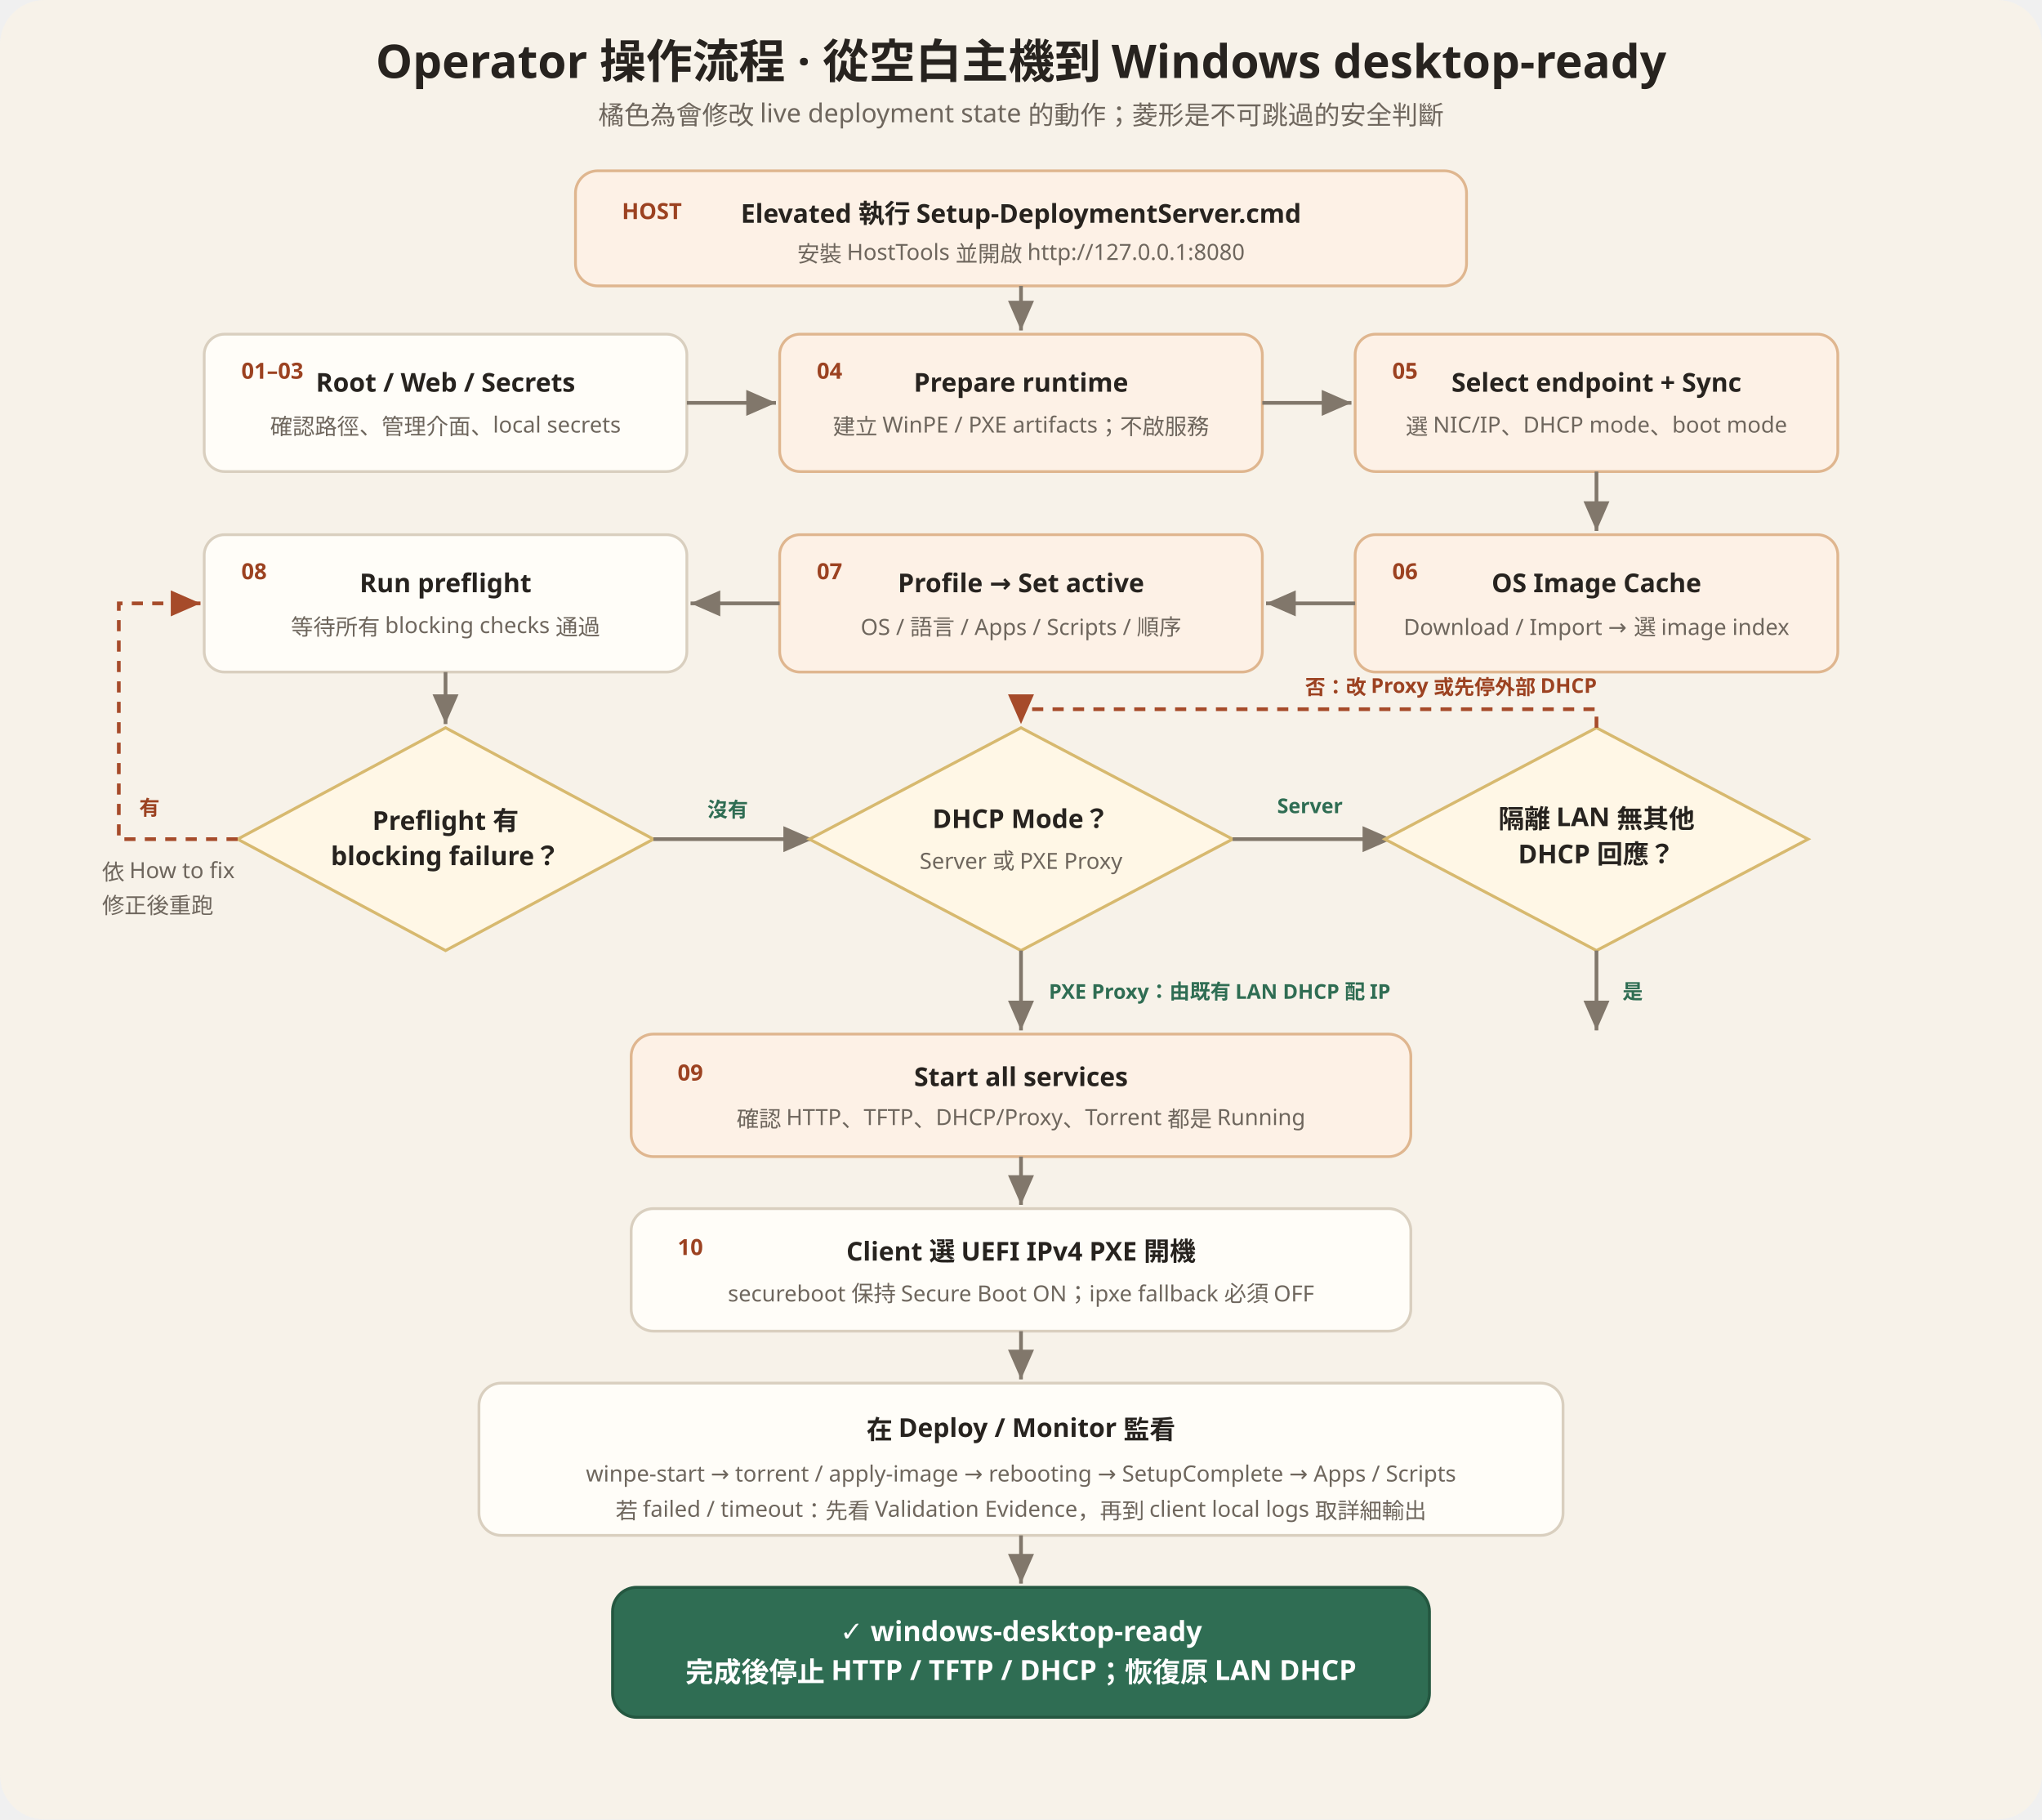
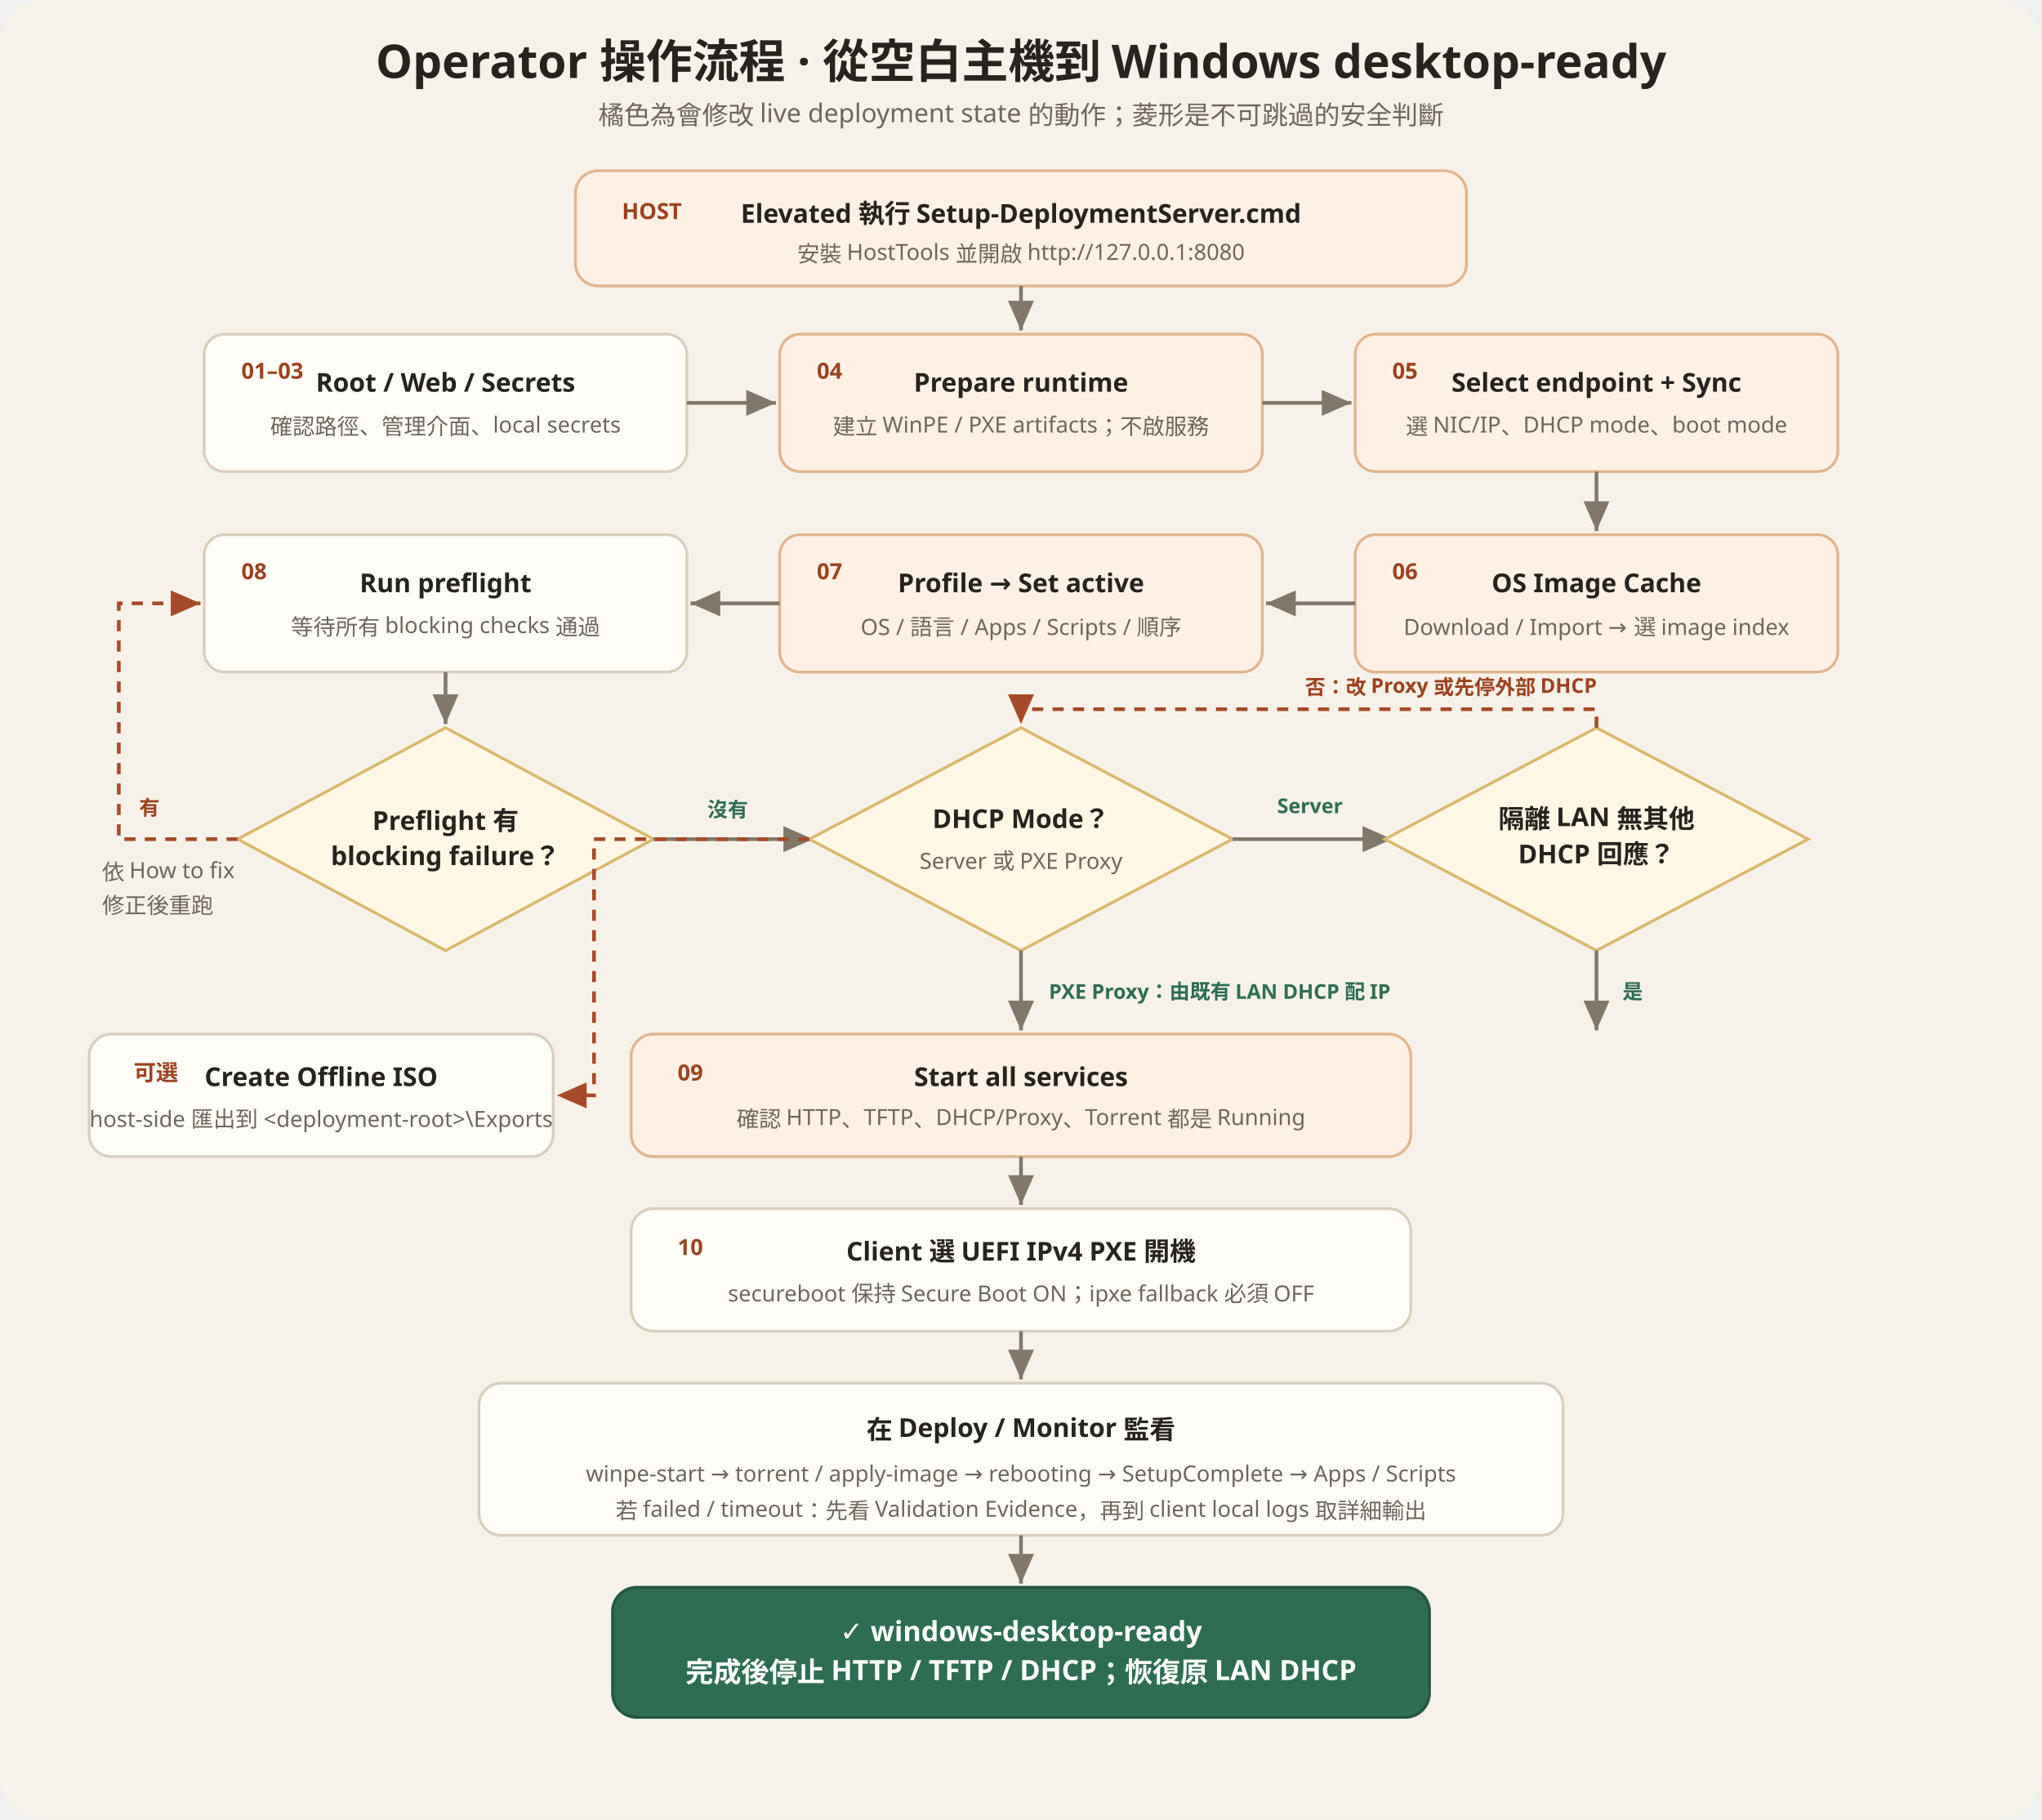
<svg xmlns="http://www.w3.org/2000/svg" viewBox="0 0 1100 980" role="img" aria-labelledby="title desc">
  <style>
    text{font-family:"Segoe UI","Noto Sans TC","PingFang TC",sans-serif;fill:#27231f}.bg{fill:#f7f2e9}.step{fill:#fffdf8;stroke:#d9cfbf;stroke-width:1.5}.gate{fill:#fff7e6;stroke:#d7b96f;stroke-width:1.6}.done{fill:#2f6d53;stroke:#245740;stroke-width:1.6}.action{fill:#fdf1e6;stroke:#dfb68f;stroke-width:1.5}.h1{font-size:25px;font-weight:700}.sub{font-size:14px;fill:#6e665d}.num{font-size:12px;font-weight:700;fill:#9c4221}.t{font-size:14px;font-weight:700}.s{font-size:12px;fill:#6e665d}.yes{font-size:11px;font-weight:700;fill:#2f6d53}.no{font-size:11px;font-weight:700;fill:#9c4221}.white{fill:#fff;font-size:15px;font-weight:700}.arrow{fill:none;stroke:#81776b;stroke-width:2;marker-end:url(#a)}.loop{fill:none;stroke:#a64b2a;stroke-width:2;stroke-dasharray:6 5;marker-end:url(#r)}
  </style>
  <defs>
    <marker id="a" markerWidth="10" markerHeight="10" refX="8" refY="3.5" orient="auto">
      <path d="M0 0L8 3.5 0 7Z" fill="#81776b" />
    </marker>
    <marker id="r" markerWidth="10" markerHeight="10" refX="8" refY="3.5" orient="auto">
      <path d="M0 0L8 3.5 0 7Z" fill="#a64b2a" />
    </marker>
  </defs>
  <rect class="bg" width="1100" height="980" rx="24" />
  <text class="h1" x="550" y="42" text-anchor="middle">Operator 操作流程 · 從空白主機到 Windows desktop-ready</text>
  <text class="sub" x="550" y="67" text-anchor="middle">橘色為會修改 live deployment state 的動作；菱形是不可跳過的安全判斷</text>
  <rect class="action" x="310" y="92" width="480" height="62" rx="12" />
  <text class="num" x="335" y="118">HOST</text>
  <text class="t" x="550" y="120" text-anchor="middle">Elevated 執行 Setup-DeploymentServer.cmd</text>
  <text class="s" x="550" y="141" text-anchor="middle">安裝 HostTools 並開啟 http://127.0.0.1:8080</text>
  <path class="arrow" d="M550 154V178" />
  <g>
    <rect class="step" x="110" y="180" width="260" height="74" rx="11" />
    <text class="num" x="130" y="204">01–03</text>
    <text class="t" x="240" y="211" text-anchor="middle">Root / Web / Secrets</text>
    <text class="s" x="240" y="234" text-anchor="middle">確認路徑、管理介面、local secrets</text>
    <rect class="action" x="420" y="180" width="260" height="74" rx="11" />
    <text class="num" x="440" y="204">04</text>
    <text class="t" x="550" y="211" text-anchor="middle">Prepare runtime</text>
    <text class="s" x="550" y="234" text-anchor="middle">建立 WinPE / PXE artifacts；不啟服務</text>
    <rect class="action" x="730" y="180" width="260" height="74" rx="11" />
    <text class="num" x="750" y="204">05</text>
    <text class="t" x="860" y="211" text-anchor="middle">Select endpoint + Sync</text>
    <text class="s" x="860" y="234" text-anchor="middle">選 NIC/IP、DHCP mode、boot mode</text>
    <path class="arrow" d="M370 217H418" />
    <path class="arrow" d="M680 217H728" />
  </g>
  <path class="arrow" d="M860 254V286" />
  <g>
    <rect class="action" x="730" y="288" width="260" height="74" rx="11" />
    <text class="num" x="750" y="312">06</text>
    <text class="t" x="860" y="319" text-anchor="middle">OS Image Cache</text>
    <text class="s" x="860" y="342" text-anchor="middle">Download / Import → 選 image index</text>
    <rect class="action" x="420" y="288" width="260" height="74" rx="11" />
    <text class="num" x="440" y="312">07</text>
    <text class="t" x="550" y="319" text-anchor="middle">Profile → Set active</text>
    <text class="s" x="550" y="342" text-anchor="middle">OS / 語言 / Apps / Scripts / 順序</text>
    <rect class="step" x="110" y="288" width="260" height="74" rx="11" />
    <text class="num" x="130" y="312">08</text>
    <text class="t" x="240" y="319" text-anchor="middle">Run preflight</text>
    <text class="s" x="240" y="342" text-anchor="middle">等待所有 blocking checks 通過</text>
    <path class="arrow" d="M730 325H682" />
    <path class="arrow" d="M420 325H372" />
  </g>
  <path class="arrow" d="M240 362V390" />
  <polygon class="gate" points="240,392 352,452 240,512 128,452" />
  <text class="t" x="240" y="447" text-anchor="middle">Preflight 有</text>
  <text class="t" x="240" y="466" text-anchor="middle">blocking failure？</text>
  <path class="loop" d="M128 452H64V325H108" />
  <text class="no" x="75" y="439">有</text>
  <text class="s" x="55" y="474">依 How to fix</text>
  <text class="s" x="55" y="492">修正後重跑</text>
  <path class="arrow" d="M352 452H438" />
  <text class="yes" x="381" y="440">沒有</text>
  <polygon class="gate" points="550,392 664,452 550,512 436,452" />
  <text class="t" x="550" y="446" text-anchor="middle">DHCP Mode？</text>
  <text class="s" x="550" y="468" text-anchor="middle">Server 或 PXE Proxy</text>
  <path class="arrow" d="M664 452H750" />
  <text class="yes" x="688" y="438">Server</text>
  <polygon class="gate" points="860,392 974,452 860,512 746,452" />
  <text class="t" x="860" y="446" text-anchor="middle">隔離 LAN 無其他</text>
  <text class="t" x="860" y="465" text-anchor="middle">DHCP 回應？</text>
  <path class="loop" d="M860 392V382H550V390" />
  <text class="no" x="703" y="374">否：改 Proxy 或先停外部 DHCP</text>
  <path class="arrow" d="M550 512V555" />
  <text class="yes" x="565" y="538">PXE Proxy：由既有 LAN DHCP 配 IP</text>
  <path class="arrow" d="M860 512V555" />
  <text class="yes" x="874" y="538">是</text>
+   <rect class="step" x="48" y="557" width="250" height="66" rx="12" />
+   <text class="num" x="72" y="582">可選</text>
+   <text class="t" x="173" y="585" text-anchor="middle">Create Offline ISO</text>
+   <text class="s" x="173" y="607" text-anchor="middle">host-side 匯出到 &lt;deployment-root&gt;\Exports</text>
+   <path class="loop" d="M436 452H320V590H300" marker-end="url(#r)" />
  <rect class="action" x="340" y="557" width="420" height="66" rx="12" />
  <text class="num" x="365" y="582">09</text>
  <text class="t" x="550" y="585" text-anchor="middle">Start all services</text>
  <text class="s" x="550" y="607" text-anchor="middle">確認 HTTP、TFTP、DHCP/Proxy、Torrent 都是 Running</text>
  <path class="arrow" d="M550 623V649" />
  <rect class="step" x="340" y="651" width="420" height="66" rx="12" />
  <text class="num" x="365" y="676">10</text>
  <text class="t" x="550" y="679" text-anchor="middle">Client 選 UEFI IPv4 PXE 開機</text>
  <text class="s" x="550" y="701" text-anchor="middle">secureboot 保持 Secure Boot ON；ipxe fallback 必須 OFF</text>
  <path class="arrow" d="M550 717V743" />
  <rect class="step" x="258" y="745" width="584" height="82" rx="12" />
  <text class="t" x="550" y="775" text-anchor="middle">在 Deploy / Monitor 監看</text>
  <text class="s" x="550" y="798" text-anchor="middle">winpe-start → torrent / apply-image → rebooting → SetupComplete → Apps / Scripts</text>
  <text class="s" x="550" y="818" text-anchor="middle">若 failed / timeout：先看 Validation Evidence，再到 client local logs 取詳細輸出</text>
  <path class="arrow" d="M550 827V853" />
  <rect class="done" x="330" y="855" width="440" height="70" rx="13" />
  <text class="white" x="550" y="884" text-anchor="middle">✓ windows-desktop-ready</text>
  <text class="white" x="550" y="906" text-anchor="middle">完成後停止 HTTP / TFTP / DHCP；恢復原 LAN DHCP</text>
</svg>
